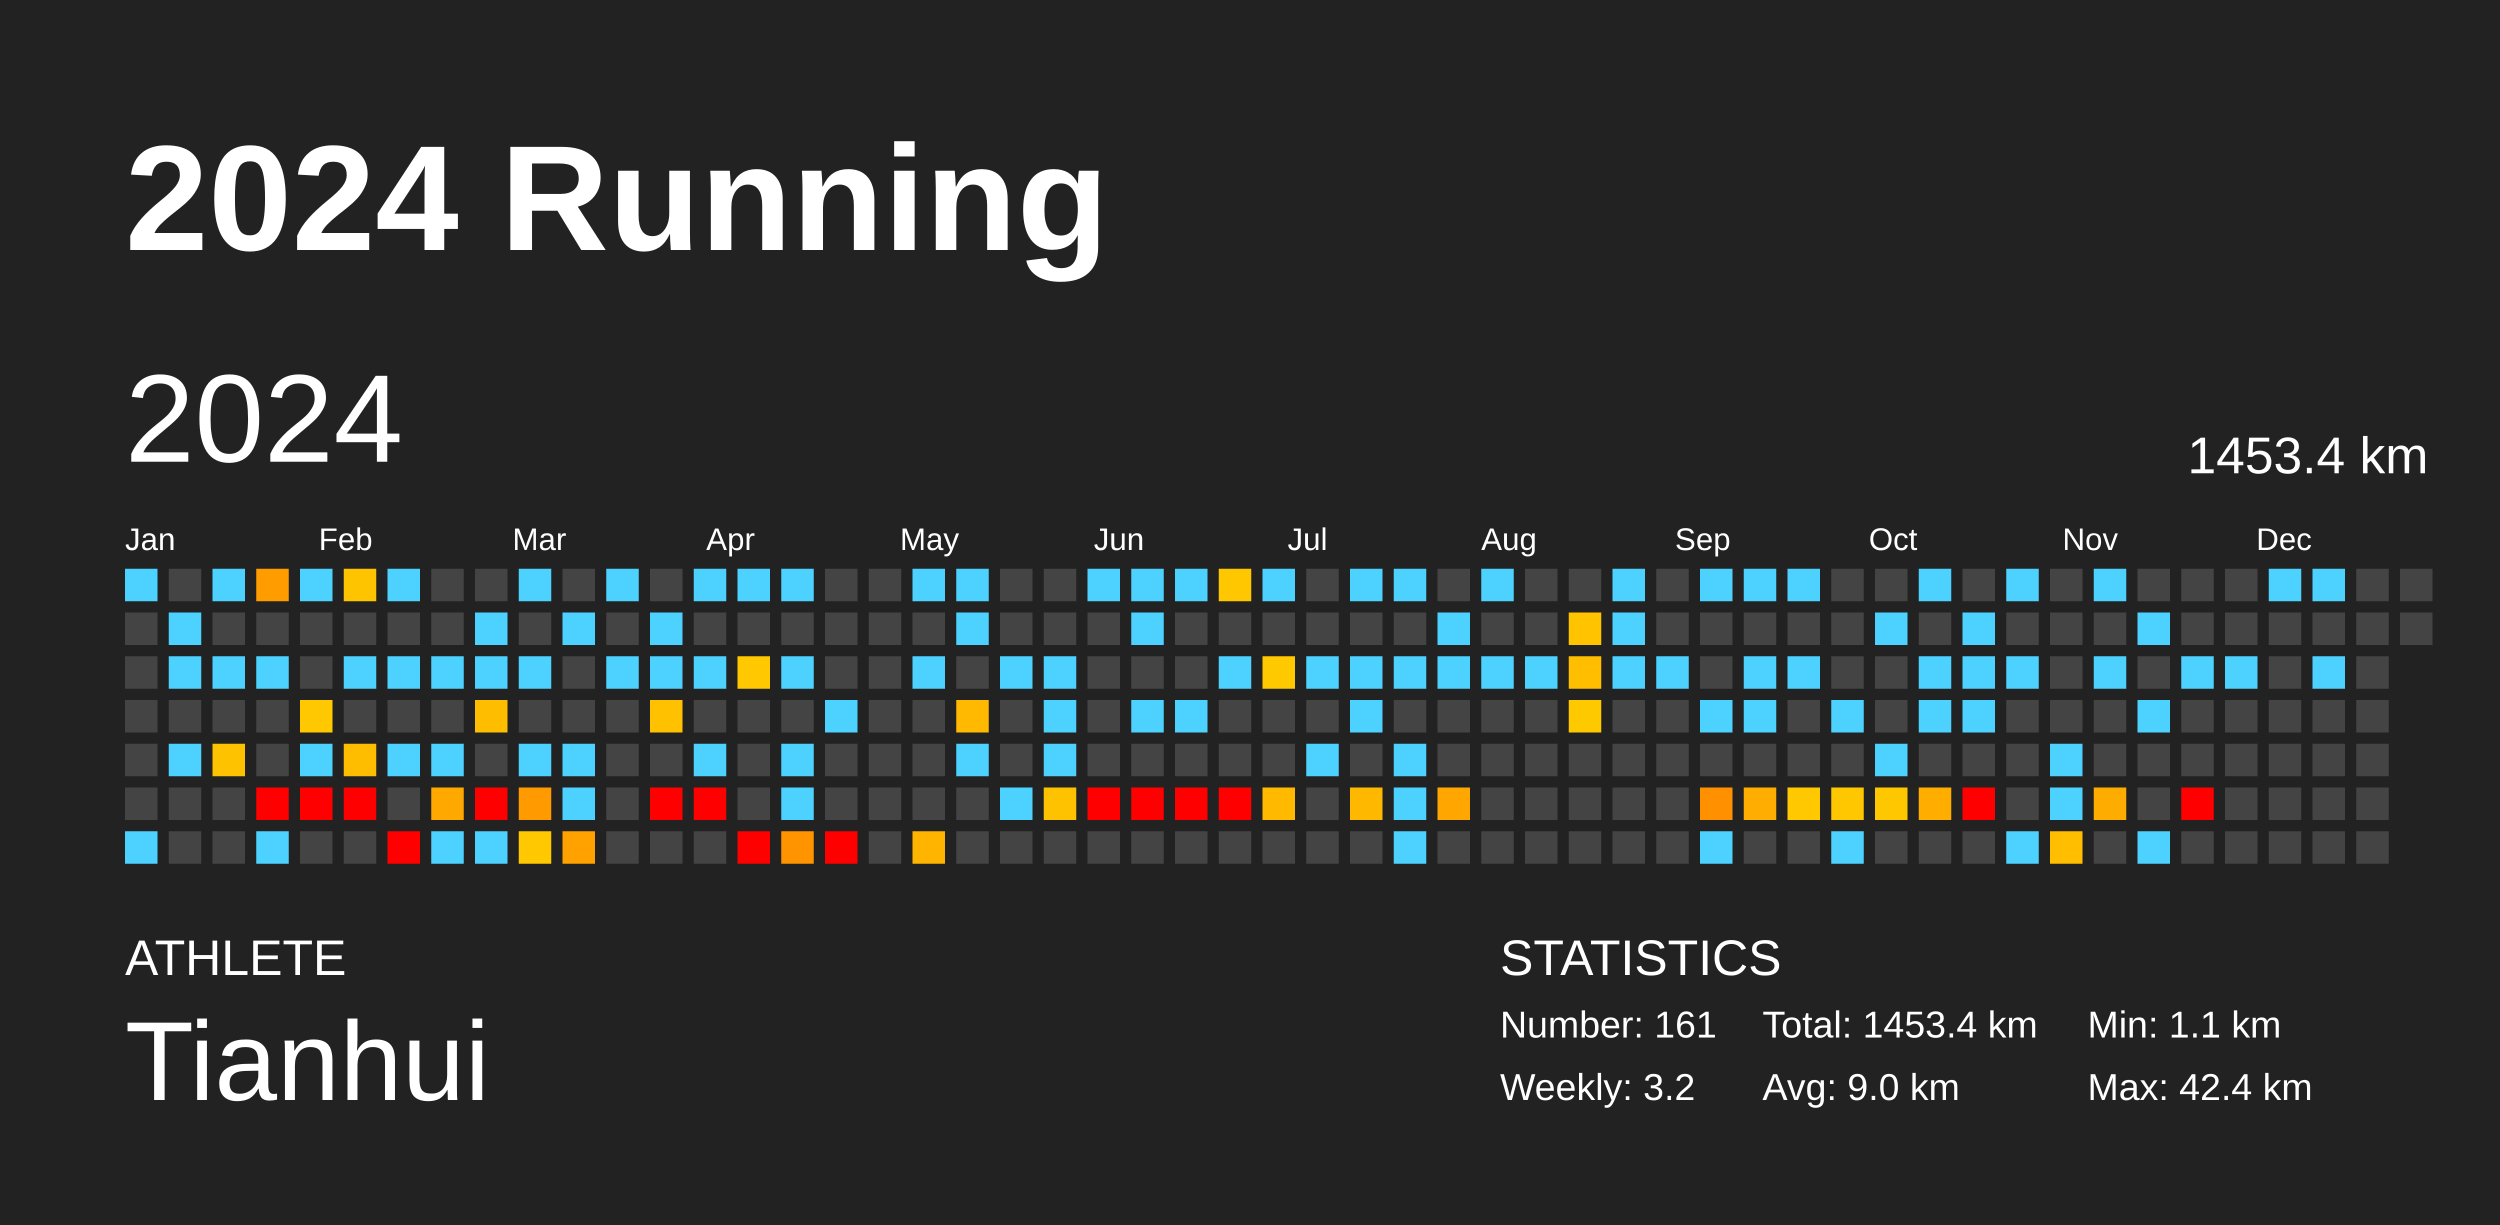
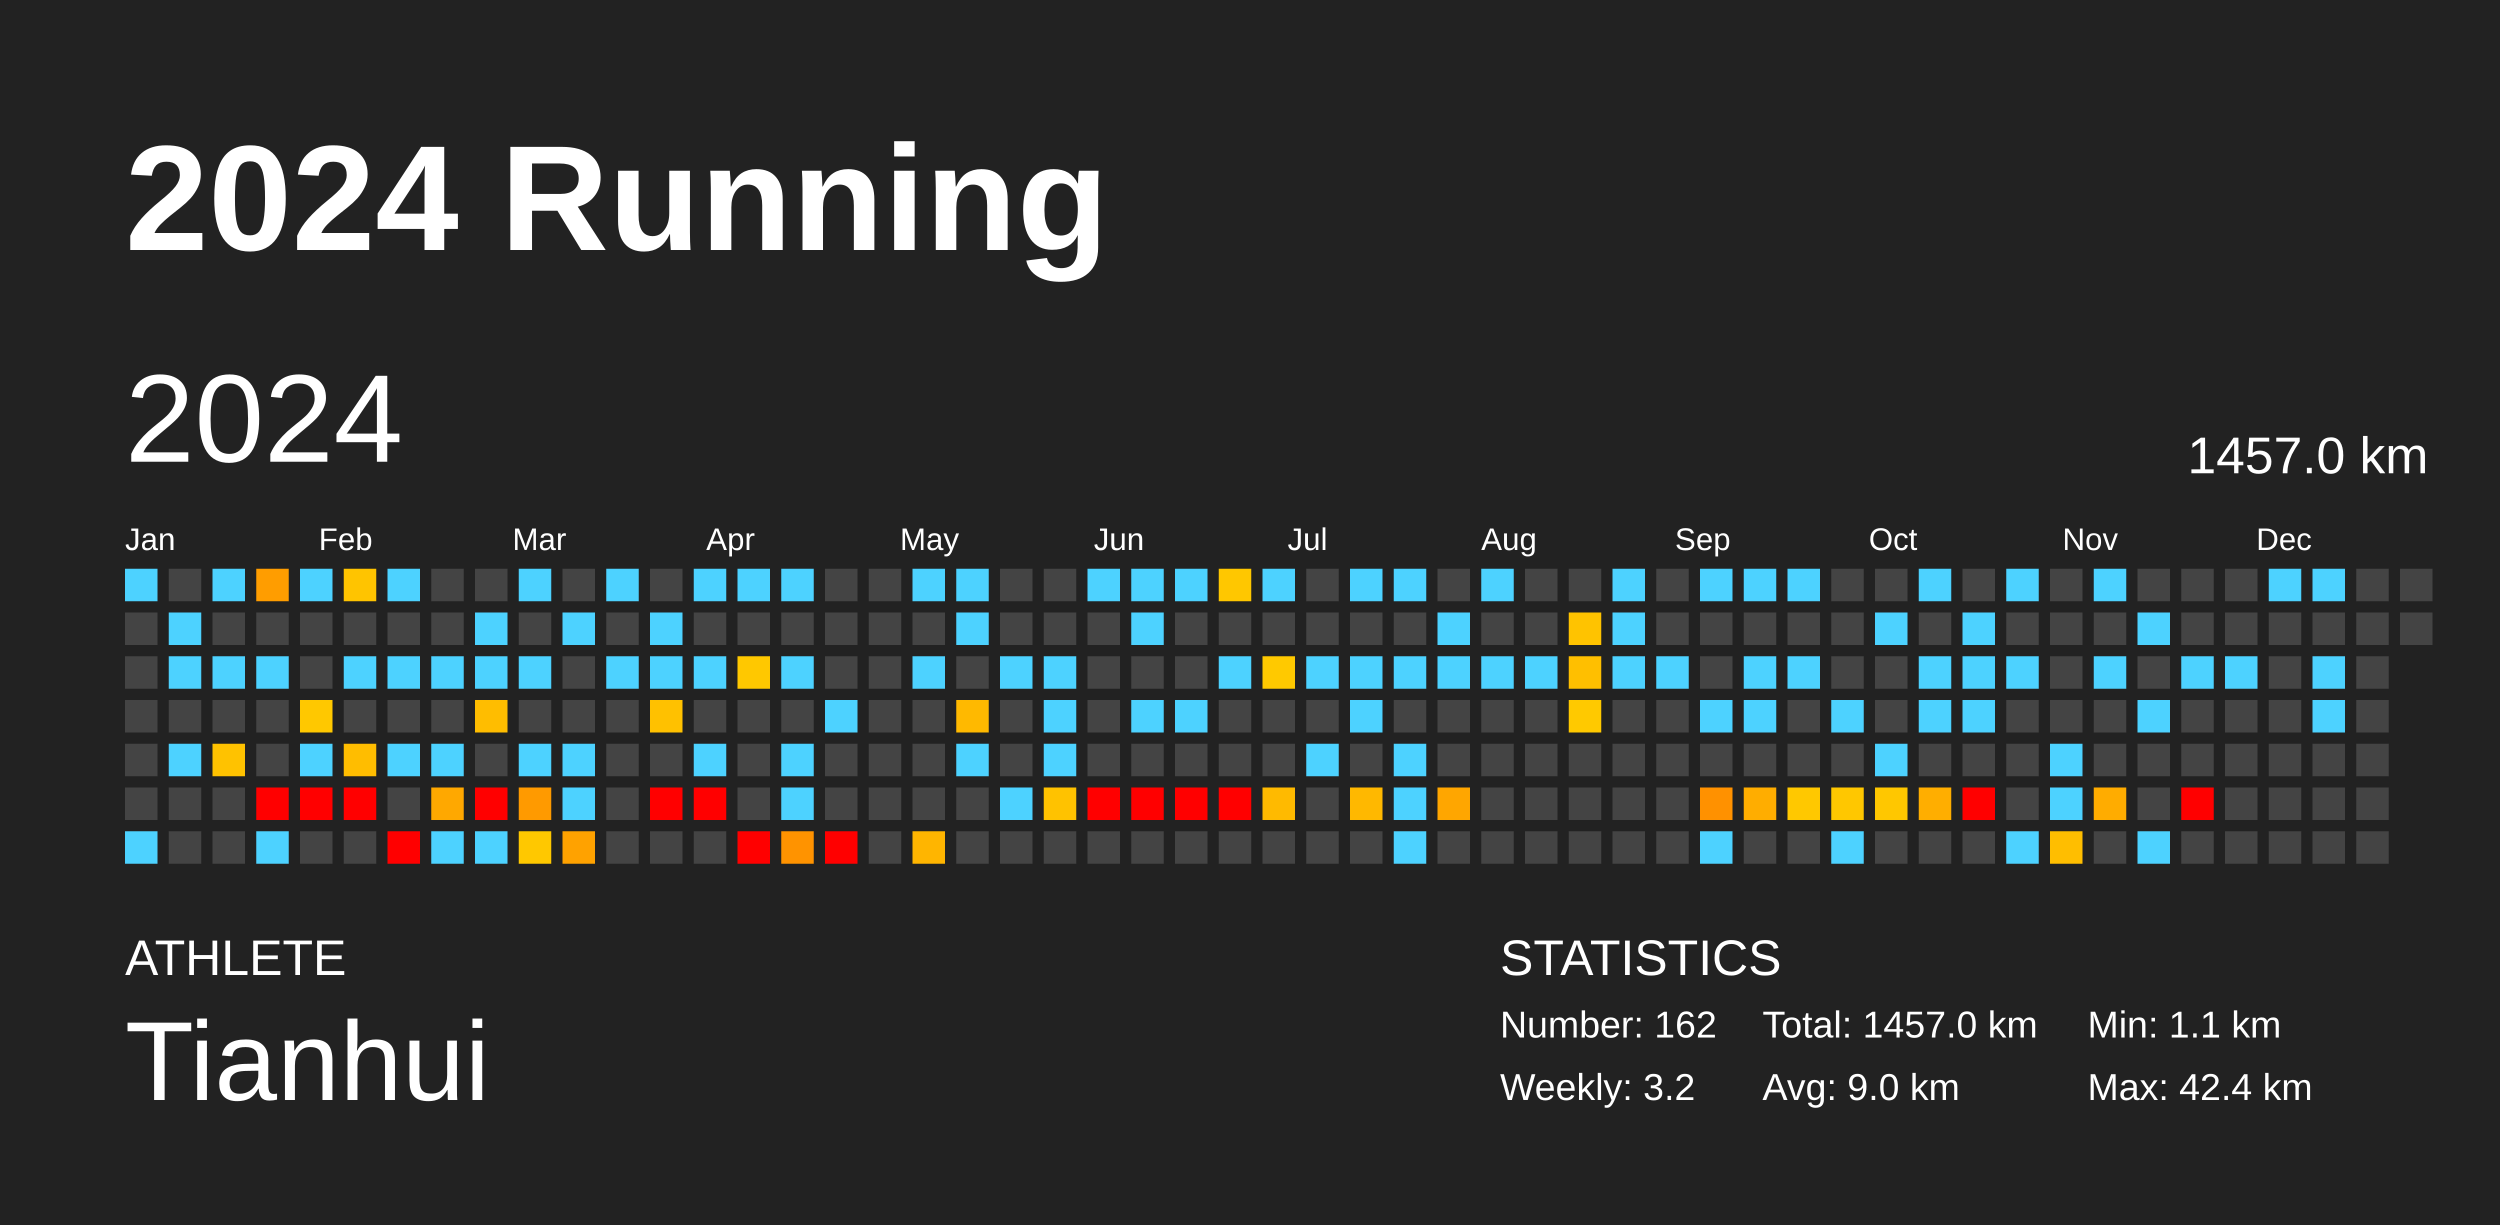
<svg xmlns="http://www.w3.org/2000/svg" baseProfile="full" height="98mm" version="1.1" viewBox="0,0,200,98" width="200mm">
  <defs />
  <rect fill="#222222" height="98" width="200" x="0" y="0" />
  <text fill="#FFFFFF" style="font-size:12px; font-family:Arial; font-weight:bold;" x="10" y="20">2024 Running</text>
  <text fill="#FFFFFF" style="font-size:4px; font-family:Arial" x="10" y="78">ATHLETE</text>
  <text fill="#FFFFFF" style="font-size:9px; font-family:Arial" x="10" y="88">Tianhui</text>
  <text fill="#FFFFFF" style="font-size:4px; font-family:Arial" x="120" y="78">STATISTICS</text>
-   <text fill="#FFFFFF" style="font-size:3px; font-family:Arial" x="120" y="83">Number: 161</text>
+   <text fill="#FFFFFF" style="font-size:3px; font-family:Arial" x="120" y="83">Number: 162</text>
  <text fill="#FFFFFF" style="font-size:3px; font-family:Arial" x="120" y="88">Weekly: 3.2</text>
-   <text fill="#FFFFFF" style="font-size:3px; font-family:Arial" x="141" y="83">Total: 1453.4 km</text>
+   <text fill="#FFFFFF" style="font-size:3px; font-family:Arial" x="141" y="83">Total: 1457.0 km</text>
  <text fill="#FFFFFF" style="font-size:3px; font-family:Arial" x="141" y="88">Avg: 9.0 km</text>
  <text fill="#FFFFFF" style="font-size:3px; font-family:Arial" x="167" y="83">Min: 1.1 km</text>
  <text fill="#FFFFFF" style="font-size:3px; font-family:Arial" x="167" y="88">Max: 42.4 km</text>
  <text dominant-baseline="hanging" fill="#FFFFFF" style="font-size:10.0px; font-family:Arial;" x="10" y="30">2024</text>
-   <text dominant-baseline="hanging" fill="#FFFFFF" style="font-size:4.125px; font-family:Arial;" x="175" y="35">1453.4 km</text>
+   <text dominant-baseline="hanging" fill="#FFFFFF" style="font-size:4.125px; font-family:Arial;" x="175" y="35">1457.0 km</text>
  <text fill="#FFFFFF" style="font-size:2.5px; font-family:Arial" x="10.0" y="44">Jan</text>
  <text fill="#FFFFFF" style="font-size:2.5px; font-family:Arial" x="25.5" y="44">Feb</text>
  <text fill="#FFFFFF" style="font-size:2.5px; font-family:Arial" x="41.0" y="44">Mar</text>
  <text fill="#FFFFFF" style="font-size:2.5px; font-family:Arial" x="56.5" y="44">Apr</text>
  <text fill="#FFFFFF" style="font-size:2.5px; font-family:Arial" x="72.0" y="44">May</text>
  <text fill="#FFFFFF" style="font-size:2.5px; font-family:Arial" x="87.5" y="44">Jun</text>
  <text fill="#FFFFFF" style="font-size:2.5px; font-family:Arial" x="103.0" y="44">Jul</text>
  <text fill="#FFFFFF" style="font-size:2.5px; font-family:Arial" x="118.5" y="44">Aug</text>
  <text fill="#FFFFFF" style="font-size:2.5px; font-family:Arial" x="134.0" y="44">Sep</text>
  <text fill="#FFFFFF" style="font-size:2.5px; font-family:Arial" x="149.5" y="44">Oct</text>
  <text fill="#FFFFFF" style="font-size:2.5px; font-family:Arial" x="165.0" y="44">Nov</text>
  <text fill="#FFFFFF" style="font-size:2.5px; font-family:Arial" x="180.5" y="44">Dec</text>
  <rect fill="#4dd2ff" height="2.6" width="2.6" x="10.0" y="45.5" />
  <rect fill="#444444" height="2.6" width="2.6" x="10.0" y="49.0" />
  <rect fill="#444444" height="2.6" width="2.6" x="10.0" y="52.5" />
  <rect fill="#444444" height="2.6" width="2.6" x="10.0" y="56.0" />
  <rect fill="#444444" height="2.6" width="2.6" x="10.0" y="59.5" />
  <rect fill="#444444" height="2.6" width="2.6" x="10.0" y="63.0" />
  <rect fill="#4dd2ff" height="2.6" width="2.6" x="10.0" y="66.5" />
  <rect fill="#444444" height="2.6" width="2.6" x="13.5" y="45.5" />
  <rect fill="#4dd2ff" height="2.6" width="2.6" x="13.5" y="49.0" />
  <rect fill="#4dd2ff" height="2.6" width="2.6" x="13.5" y="52.5" />
  <rect fill="#444444" height="2.6" width="2.6" x="13.5" y="56.0" />
  <rect fill="#4dd2ff" height="2.6" width="2.6" x="13.5" y="59.5" />
  <rect fill="#444444" height="2.6" width="2.6" x="13.5" y="63.0" />
  <rect fill="#444444" height="2.6" width="2.6" x="13.5" y="66.5" />
  <rect fill="#4dd2ff" height="2.6" width="2.6" x="17.0" y="45.5" />
  <rect fill="#444444" height="2.6" width="2.6" x="17.0" y="49.0" />
  <rect fill="#4dd2ff" height="2.6" width="2.6" x="17.0" y="52.5" />
  <rect fill="#444444" height="2.6" width="2.6" x="17.0" y="56.0" />
  <rect fill="#ffc200" height="2.6" width="2.6" x="17.0" y="59.5" />
  <rect fill="#444444" height="2.6" width="2.6" x="17.0" y="63.0" />
  <rect fill="#444444" height="2.6" width="2.6" x="17.0" y="66.5" />
  <rect fill="#ff9d00" height="2.6" width="2.6" x="20.5" y="45.5" />
  <rect fill="#444444" height="2.6" width="2.6" x="20.5" y="49.0" />
  <rect fill="#4dd2ff" height="2.6" width="2.6" x="20.5" y="52.5" />
  <rect fill="#444444" height="2.6" width="2.6" x="20.5" y="56.0" />
  <rect fill="#444444" height="2.6" width="2.6" x="20.5" y="59.5" />
  <rect fill="red" height="2.6" width="2.6" x="20.5" y="63.0" />
  <rect fill="#4dd2ff" height="2.6" width="2.6" x="20.5" y="66.5" />
  <rect fill="#4dd2ff" height="2.6" width="2.6" x="24.0" y="45.5" />
  <rect fill="#444444" height="2.6" width="2.6" x="24.0" y="49.0" />
  <rect fill="#444444" height="2.6" width="2.6" x="24.0" y="52.5" />
  <rect fill="#ffc800" height="2.6" width="2.6" x="24.0" y="56.0" />
  <rect fill="#4dd2ff" height="2.6" width="2.6" x="24.0" y="59.5" />
  <rect fill="red" height="2.6" width="2.6" x="24.0" y="63.0" />
  <rect fill="#444444" height="2.6" width="2.6" x="24.0" y="66.5" />
  <rect fill="#ffc400" height="2.6" width="2.6" x="27.5" y="45.5" />
  <rect fill="#444444" height="2.6" width="2.6" x="27.5" y="49.0" />
  <rect fill="#4dd2ff" height="2.6" width="2.6" x="27.5" y="52.5" />
  <rect fill="#444444" height="2.6" width="2.6" x="27.5" y="56.0" />
  <rect fill="#ffbd00" height="2.6" width="2.6" x="27.5" y="59.5" />
  <rect fill="red" height="2.6" width="2.6" x="27.5" y="63.0" />
  <rect fill="#444444" height="2.6" width="2.6" x="27.5" y="66.5" />
  <rect fill="#4dd2ff" height="2.6" width="2.6" x="31.0" y="45.5" />
  <rect fill="#444444" height="2.6" width="2.6" x="31.0" y="49.0" />
  <rect fill="#4dd2ff" height="2.6" width="2.6" x="31.0" y="52.5" />
  <rect fill="#444444" height="2.6" width="2.6" x="31.0" y="56.0" />
  <rect fill="#4dd2ff" height="2.6" width="2.6" x="31.0" y="59.5" />
  <rect fill="#444444" height="2.6" width="2.6" x="31.0" y="63.0" />
  <rect fill="red" height="2.6" width="2.6" x="31.0" y="66.5" />
  <rect fill="#444444" height="2.6" width="2.6" x="34.5" y="45.5" />
  <rect fill="#444444" height="2.6" width="2.6" x="34.5" y="49.0" />
  <rect fill="#4dd2ff" height="2.6" width="2.6" x="34.5" y="52.5" />
  <rect fill="#444444" height="2.6" width="2.6" x="34.5" y="56.0" />
  <rect fill="#4dd2ff" height="2.6" width="2.6" x="34.5" y="59.5" />
  <rect fill="#ffa800" height="2.6" width="2.6" x="34.5" y="63.0" />
  <rect fill="#4dd2ff" height="2.6" width="2.6" x="34.5" y="66.5" />
  <rect fill="#444444" height="2.6" width="2.6" x="38.0" y="45.5" />
  <rect fill="#4dd2ff" height="2.6" width="2.6" x="38.0" y="49.0" />
  <rect fill="#4dd2ff" height="2.6" width="2.6" x="38.0" y="52.5" />
  <rect fill="#ffbd00" height="2.6" width="2.6" x="38.0" y="56.0" />
  <rect fill="#444444" height="2.6" width="2.6" x="38.0" y="59.5" />
  <rect fill="red" height="2.6" width="2.6" x="38.0" y="63.0" />
  <rect fill="#4dd2ff" height="2.6" width="2.6" x="38.0" y="66.5" />
  <rect fill="#4dd2ff" height="2.6" width="2.6" x="41.5" y="45.5" />
  <rect fill="#444444" height="2.6" width="2.6" x="41.5" y="49.0" />
  <rect fill="#4dd2ff" height="2.6" width="2.6" x="41.5" y="52.5" />
  <rect fill="#444444" height="2.6" width="2.6" x="41.5" y="56.0" />
  <rect fill="#4dd2ff" height="2.6" width="2.6" x="41.5" y="59.5" />
  <rect fill="#ff9a00" height="2.6" width="2.6" x="41.5" y="63.0" />
  <rect fill="#ffc800" height="2.6" width="2.6" x="41.5" y="66.5" />
  <rect fill="#444444" height="2.6" width="2.6" x="45.0" y="45.5" />
  <rect fill="#4dd2ff" height="2.6" width="2.6" x="45.0" y="49.0" />
  <rect fill="#444444" height="2.6" width="2.6" x="45.0" y="52.5" />
  <rect fill="#444444" height="2.6" width="2.6" x="45.0" y="56.0" />
  <rect fill="#4dd2ff" height="2.6" width="2.6" x="45.0" y="59.5" />
  <rect fill="#4dd2ff" height="2.6" width="2.6" x="45.0" y="63.0" />
  <rect fill="#ffa200" height="2.6" width="2.6" x="45.0" y="66.5" />
  <rect fill="#4dd2ff" height="2.6" width="2.6" x="48.5" y="45.5" />
  <rect fill="#444444" height="2.6" width="2.6" x="48.5" y="49.0" />
  <rect fill="#4dd2ff" height="2.6" width="2.6" x="48.5" y="52.5" />
  <rect fill="#444444" height="2.6" width="2.6" x="48.5" y="56.0" />
  <rect fill="#444444" height="2.6" width="2.6" x="48.5" y="59.5" />
  <rect fill="#444444" height="2.6" width="2.6" x="48.5" y="63.0" />
  <rect fill="#444444" height="2.6" width="2.6" x="48.5" y="66.5" />
  <rect fill="#444444" height="2.6" width="2.6" x="52.0" y="45.5" />
  <rect fill="#4dd2ff" height="2.6" width="2.6" x="52.0" y="49.0" />
  <rect fill="#4dd2ff" height="2.6" width="2.6" x="52.0" y="52.5" />
  <rect fill="#ffc100" height="2.6" width="2.6" x="52.0" y="56.0" />
  <rect fill="#444444" height="2.6" width="2.6" x="52.0" y="59.5" />
  <rect fill="red" height="2.6" width="2.6" x="52.0" y="63.0" />
  <rect fill="#444444" height="2.6" width="2.6" x="52.0" y="66.5" />
  <rect fill="#4dd2ff" height="2.6" width="2.6" x="55.5" y="45.5" />
  <rect fill="#444444" height="2.6" width="2.6" x="55.5" y="49.0" />
  <rect fill="#4dd2ff" height="2.6" width="2.6" x="55.5" y="52.5" />
  <rect fill="#444444" height="2.6" width="2.6" x="55.5" y="56.0" />
  <rect fill="#4dd2ff" height="2.6" width="2.6" x="55.5" y="59.5" />
  <rect fill="red" height="2.6" width="2.6" x="55.5" y="63.0" />
  <rect fill="#444444" height="2.6" width="2.6" x="55.5" y="66.5" />
  <rect fill="#4dd2ff" height="2.6" width="2.6" x="59.0" y="45.5" />
  <rect fill="#444444" height="2.6" width="2.6" x="59.0" y="49.0" />
  <rect fill="#ffc800" height="2.6" width="2.6" x="59.0" y="52.5" />
  <rect fill="#444444" height="2.6" width="2.6" x="59.0" y="56.0" />
  <rect fill="#444444" height="2.6" width="2.6" x="59.0" y="59.5" />
  <rect fill="#444444" height="2.6" width="2.6" x="59.0" y="63.0" />
  <rect fill="red" height="2.6" width="2.6" x="59.0" y="66.5" />
  <rect fill="#4dd2ff" height="2.6" width="2.6" x="62.5" y="45.5" />
  <rect fill="#444444" height="2.6" width="2.6" x="62.5" y="49.0" />
  <rect fill="#4dd2ff" height="2.6" width="2.6" x="62.5" y="52.5" />
  <rect fill="#444444" height="2.6" width="2.6" x="62.5" y="56.0" />
  <rect fill="#4dd2ff" height="2.6" width="2.6" x="62.5" y="59.5" />
  <rect fill="#4dd2ff" height="2.6" width="2.6" x="62.5" y="63.0" />
  <rect fill="#ff9300" height="2.6" width="2.6" x="62.5" y="66.5" />
  <rect fill="#444444" height="2.6" width="2.6" x="66.0" y="45.5" />
  <rect fill="#444444" height="2.6" width="2.6" x="66.0" y="49.0" />
  <rect fill="#444444" height="2.6" width="2.6" x="66.0" y="52.5" />
  <rect fill="#4dd2ff" height="2.6" width="2.6" x="66.0" y="56.0" />
  <rect fill="#444444" height="2.6" width="2.6" x="66.0" y="59.5" />
  <rect fill="#444444" height="2.6" width="2.6" x="66.0" y="63.0" />
  <rect fill="red" height="2.6" width="2.6" x="66.0" y="66.5" />
  <rect fill="#444444" height="2.6" width="2.6" x="69.5" y="45.5" />
  <rect fill="#444444" height="2.6" width="2.6" x="69.5" y="49.0" />
  <rect fill="#444444" height="2.6" width="2.6" x="69.5" y="52.5" />
  <rect fill="#444444" height="2.6" width="2.6" x="69.5" y="56.0" />
  <rect fill="#444444" height="2.6" width="2.6" x="69.5" y="59.5" />
  <rect fill="#444444" height="2.6" width="2.6" x="69.5" y="63.0" />
  <rect fill="#444444" height="2.6" width="2.6" x="69.5" y="66.5" />
  <rect fill="#4dd2ff" height="2.6" width="2.6" x="73.0" y="45.5" />
  <rect fill="#444444" height="2.6" width="2.6" x="73.0" y="49.0" />
  <rect fill="#4dd2ff" height="2.6" width="2.6" x="73.0" y="52.5" />
  <rect fill="#444444" height="2.6" width="2.6" x="73.0" y="56.0" />
  <rect fill="#444444" height="2.6" width="2.6" x="73.0" y="59.5" />
  <rect fill="#444444" height="2.6" width="2.6" x="73.0" y="63.0" />
  <rect fill="#ffb500" height="2.6" width="2.6" x="73.0" y="66.5" />
  <rect fill="#4dd2ff" height="2.6" width="2.6" x="76.5" y="45.5" />
  <rect fill="#4dd2ff" height="2.6" width="2.6" x="76.5" y="49.0" />
  <rect fill="#444444" height="2.6" width="2.6" x="76.5" y="52.5" />
  <rect fill="#ffb900" height="2.6" width="2.6" x="76.5" y="56.0" />
  <rect fill="#4dd2ff" height="2.6" width="2.6" x="76.5" y="59.5" />
  <rect fill="#444444" height="2.6" width="2.6" x="76.5" y="63.0" />
  <rect fill="#444444" height="2.6" width="2.6" x="76.5" y="66.5" />
  <rect fill="#444444" height="2.6" width="2.6" x="80.0" y="45.5" />
  <rect fill="#444444" height="2.6" width="2.6" x="80.0" y="49.0" />
  <rect fill="#4dd2ff" height="2.6" width="2.6" x="80.0" y="52.5" />
  <rect fill="#444444" height="2.6" width="2.6" x="80.0" y="56.0" />
  <rect fill="#444444" height="2.6" width="2.6" x="80.0" y="59.5" />
  <rect fill="#4dd2ff" height="2.6" width="2.6" x="80.0" y="63.0" />
  <rect fill="#444444" height="2.6" width="2.6" x="80.0" y="66.5" />
  <rect fill="#444444" height="2.6" width="2.6" x="83.5" y="45.5" />
  <rect fill="#444444" height="2.6" width="2.6" x="83.5" y="49.0" />
  <rect fill="#4dd2ff" height="2.6" width="2.6" x="83.5" y="52.5" />
  <rect fill="#4dd2ff" height="2.6" width="2.6" x="83.5" y="56.0" />
  <rect fill="#4dd2ff" height="2.6" width="2.6" x="83.5" y="59.5" />
  <rect fill="#ffc200" height="2.6" width="2.6" x="83.5" y="63.0" />
  <rect fill="#444444" height="2.6" width="2.6" x="83.5" y="66.5" />
  <rect fill="#4dd2ff" height="2.6" width="2.6" x="87.0" y="45.5" />
  <rect fill="#444444" height="2.6" width="2.6" x="87.0" y="49.0" />
  <rect fill="#444444" height="2.6" width="2.6" x="87.0" y="52.5" />
  <rect fill="#444444" height="2.6" width="2.6" x="87.0" y="56.0" />
  <rect fill="#444444" height="2.6" width="2.6" x="87.0" y="59.5" />
  <rect fill="red" height="2.6" width="2.6" x="87.0" y="63.0" />
  <rect fill="#444444" height="2.6" width="2.6" x="87.0" y="66.5" />
  <rect fill="#4dd2ff" height="2.6" width="2.6" x="90.5" y="45.5" />
  <rect fill="#4dd2ff" height="2.6" width="2.6" x="90.5" y="49.0" />
  <rect fill="#444444" height="2.6" width="2.6" x="90.5" y="52.5" />
  <rect fill="#4dd2ff" height="2.6" width="2.6" x="90.5" y="56.0" />
  <rect fill="#444444" height="2.6" width="2.6" x="90.5" y="59.5" />
  <rect fill="red" height="2.6" width="2.6" x="90.5" y="63.0" />
  <rect fill="#444444" height="2.6" width="2.6" x="90.5" y="66.5" />
  <rect fill="#4dd2ff" height="2.6" width="2.6" x="94.0" y="45.5" />
  <rect fill="#444444" height="2.6" width="2.6" x="94.0" y="49.0" />
  <rect fill="#444444" height="2.6" width="2.6" x="94.0" y="52.5" />
  <rect fill="#4dd2ff" height="2.6" width="2.6" x="94.0" y="56.0" />
  <rect fill="#444444" height="2.6" width="2.6" x="94.0" y="59.5" />
  <rect fill="red" height="2.6" width="2.6" x="94.0" y="63.0" />
  <rect fill="#444444" height="2.6" width="2.6" x="94.0" y="66.5" />
  <rect fill="#ffc700" height="2.6" width="2.6" x="97.5" y="45.5" />
  <rect fill="#444444" height="2.6" width="2.6" x="97.5" y="49.0" />
  <rect fill="#4dd2ff" height="2.6" width="2.6" x="97.5" y="52.5" />
  <rect fill="#444444" height="2.6" width="2.6" x="97.5" y="56.0" />
  <rect fill="#444444" height="2.6" width="2.6" x="97.5" y="59.5" />
  <rect fill="red" height="2.6" width="2.6" x="97.5" y="63.0" />
  <rect fill="#444444" height="2.6" width="2.6" x="97.5" y="66.5" />
  <rect fill="#4dd2ff" height="2.6" width="2.6" x="101.0" y="45.5" />
  <rect fill="#444444" height="2.6" width="2.6" x="101.0" y="49.0" />
  <rect fill="#ffc900" height="2.6" width="2.6" x="101.0" y="52.5" />
  <rect fill="#444444" height="2.6" width="2.6" x="101.0" y="56.0" />
  <rect fill="#444444" height="2.6" width="2.6" x="101.0" y="59.5" />
  <rect fill="#ffba00" height="2.6" width="2.6" x="101.0" y="63.0" />
  <rect fill="#444444" height="2.6" width="2.6" x="101.0" y="66.5" />
  <rect fill="#444444" height="2.6" width="2.6" x="104.5" y="45.5" />
  <rect fill="#444444" height="2.6" width="2.6" x="104.5" y="49.0" />
  <rect fill="#4dd2ff" height="2.6" width="2.6" x="104.5" y="52.5" />
  <rect fill="#444444" height="2.6" width="2.6" x="104.5" y="56.0" />
  <rect fill="#4dd2ff" height="2.6" width="2.6" x="104.5" y="59.5" />
  <rect fill="#444444" height="2.6" width="2.6" x="104.5" y="63.0" />
  <rect fill="#444444" height="2.6" width="2.6" x="104.5" y="66.5" />
  <rect fill="#4dd2ff" height="2.6" width="2.6" x="108.0" y="45.5" />
  <rect fill="#444444" height="2.6" width="2.6" x="108.0" y="49.0" />
  <rect fill="#4dd2ff" height="2.6" width="2.6" x="108.0" y="52.5" />
  <rect fill="#4dd2ff" height="2.6" width="2.6" x="108.0" y="56.0" />
  <rect fill="#444444" height="2.6" width="2.6" x="108.0" y="59.5" />
  <rect fill="#ffb800" height="2.6" width="2.6" x="108.0" y="63.0" />
  <rect fill="#444444" height="2.6" width="2.6" x="108.0" y="66.5" />
  <rect fill="#4dd2ff" height="2.6" width="2.6" x="111.5" y="45.5" />
  <rect fill="#444444" height="2.6" width="2.6" x="111.5" y="49.0" />
  <rect fill="#4dd2ff" height="2.6" width="2.6" x="111.5" y="52.5" />
  <rect fill="#444444" height="2.6" width="2.6" x="111.5" y="56.0" />
  <rect fill="#4dd2ff" height="2.6" width="2.6" x="111.5" y="59.5" />
  <rect fill="#4dd2ff" height="2.6" width="2.6" x="111.5" y="63.0" />
  <rect fill="#4dd2ff" height="2.6" width="2.6" x="111.5" y="66.5" />
  <rect fill="#444444" height="2.6" width="2.6" x="115.0" y="45.5" />
  <rect fill="#4dd2ff" height="2.6" width="2.6" x="115.0" y="49.0" />
  <rect fill="#4dd2ff" height="2.6" width="2.6" x="115.0" y="52.5" />
  <rect fill="#444444" height="2.6" width="2.6" x="115.0" y="56.0" />
  <rect fill="#444444" height="2.6" width="2.6" x="115.0" y="59.5" />
  <rect fill="#ffa600" height="2.6" width="2.6" x="115.0" y="63.0" />
  <rect fill="#444444" height="2.6" width="2.6" x="115.0" y="66.5" />
  <rect fill="#4dd2ff" height="2.6" width="2.6" x="118.5" y="45.5" />
  <rect fill="#444444" height="2.6" width="2.6" x="118.5" y="49.0" />
  <rect fill="#4dd2ff" height="2.6" width="2.6" x="118.5" y="52.5" />
  <rect fill="#444444" height="2.6" width="2.6" x="118.5" y="56.0" />
  <rect fill="#444444" height="2.6" width="2.6" x="118.5" y="59.5" />
  <rect fill="#444444" height="2.6" width="2.6" x="118.5" y="63.0" />
  <rect fill="#444444" height="2.6" width="2.6" x="118.5" y="66.5" />
  <rect fill="#444444" height="2.6" width="2.6" x="122.0" y="45.5" />
  <rect fill="#444444" height="2.6" width="2.6" x="122.0" y="49.0" />
  <rect fill="#4dd2ff" height="2.6" width="2.6" x="122.0" y="52.5" />
  <rect fill="#444444" height="2.6" width="2.6" x="122.0" y="56.0" />
  <rect fill="#444444" height="2.6" width="2.6" x="122.0" y="59.5" />
  <rect fill="#444444" height="2.6" width="2.6" x="122.0" y="63.0" />
  <rect fill="#444444" height="2.6" width="2.6" x="122.0" y="66.5" />
  <rect fill="#444444" height="2.6" width="2.6" x="125.5" y="45.5" />
  <rect fill="#ffc300" height="2.6" width="2.6" x="125.5" y="49.0" />
  <rect fill="#ffbf00" height="2.6" width="2.6" x="125.5" y="52.5" />
  <rect fill="#ffc900" height="2.6" width="2.6" x="125.5" y="56.0" />
  <rect fill="#444444" height="2.6" width="2.6" x="125.5" y="59.5" />
  <rect fill="#444444" height="2.6" width="2.6" x="125.5" y="63.0" />
  <rect fill="#444444" height="2.6" width="2.6" x="125.5" y="66.5" />
  <rect fill="#4dd2ff" height="2.6" width="2.6" x="129.0" y="45.5" />
  <rect fill="#4dd2ff" height="2.6" width="2.6" x="129.0" y="49.0" />
  <rect fill="#4dd2ff" height="2.6" width="2.6" x="129.0" y="52.5" />
  <rect fill="#444444" height="2.6" width="2.6" x="129.0" y="56.0" />
  <rect fill="#444444" height="2.6" width="2.6" x="129.0" y="59.5" />
  <rect fill="#444444" height="2.6" width="2.6" x="129.0" y="63.0" />
  <rect fill="#444444" height="2.6" width="2.6" x="129.0" y="66.5" />
  <rect fill="#444444" height="2.6" width="2.6" x="132.5" y="45.5" />
  <rect fill="#444444" height="2.6" width="2.6" x="132.5" y="49.0" />
  <rect fill="#4dd2ff" height="2.6" width="2.6" x="132.5" y="52.5" />
  <rect fill="#444444" height="2.6" width="2.6" x="132.5" y="56.0" />
  <rect fill="#444444" height="2.6" width="2.6" x="132.5" y="59.5" />
  <rect fill="#444444" height="2.6" width="2.6" x="132.5" y="63.0" />
  <rect fill="#444444" height="2.6" width="2.6" x="132.5" y="66.5" />
  <rect fill="#4dd2ff" height="2.6" width="2.6" x="136.0" y="45.5" />
  <rect fill="#444444" height="2.6" width="2.6" x="136.0" y="49.0" />
  <rect fill="#444444" height="2.6" width="2.6" x="136.0" y="52.5" />
  <rect fill="#4dd2ff" height="2.6" width="2.6" x="136.0" y="56.0" />
  <rect fill="#444444" height="2.6" width="2.6" x="136.0" y="59.5" />
  <rect fill="#ff9100" height="2.6" width="2.6" x="136.0" y="63.0" />
  <rect fill="#4dd2ff" height="2.6" width="2.6" x="136.0" y="66.5" />
  <rect fill="#4dd2ff" height="2.6" width="2.6" x="139.5" y="45.5" />
  <rect fill="#444444" height="2.6" width="2.6" x="139.5" y="49.0" />
  <rect fill="#4dd2ff" height="2.6" width="2.6" x="139.5" y="52.5" />
  <rect fill="#4dd2ff" height="2.6" width="2.6" x="139.5" y="56.0" />
  <rect fill="#444444" height="2.6" width="2.6" x="139.5" y="59.5" />
  <rect fill="#ffad00" height="2.6" width="2.6" x="139.5" y="63.0" />
  <rect fill="#444444" height="2.6" width="2.6" x="139.5" y="66.5" />
  <rect fill="#4dd2ff" height="2.6" width="2.6" x="143.0" y="45.5" />
  <rect fill="#444444" height="2.6" width="2.6" x="143.0" y="49.0" />
  <rect fill="#4dd2ff" height="2.6" width="2.6" x="143.0" y="52.5" />
  <rect fill="#444444" height="2.6" width="2.6" x="143.0" y="56.0" />
  <rect fill="#444444" height="2.6" width="2.6" x="143.0" y="59.5" />
  <rect fill="#ffc800" height="2.6" width="2.6" x="143.0" y="63.0" />
  <rect fill="#444444" height="2.6" width="2.6" x="143.0" y="66.5" />
  <rect fill="#444444" height="2.6" width="2.6" x="146.5" y="45.5" />
  <rect fill="#444444" height="2.6" width="2.6" x="146.5" y="49.0" />
  <rect fill="#444444" height="2.6" width="2.6" x="146.5" y="52.5" />
  <rect fill="#4dd2ff" height="2.6" width="2.6" x="146.5" y="56.0" />
  <rect fill="#444444" height="2.6" width="2.6" x="146.5" y="59.5" />
  <rect fill="#ffc700" height="2.6" width="2.6" x="146.5" y="63.0" />
  <rect fill="#4dd2ff" height="2.6" width="2.6" x="146.5" y="66.5" />
  <rect fill="#444444" height="2.6" width="2.6" x="150.0" y="45.5" />
  <rect fill="#4dd2ff" height="2.6" width="2.6" x="150.0" y="49.0" />
  <rect fill="#444444" height="2.6" width="2.6" x="150.0" y="52.5" />
  <rect fill="#444444" height="2.6" width="2.6" x="150.0" y="56.0" />
  <rect fill="#4dd2ff" height="2.6" width="2.6" x="150.0" y="59.5" />
  <rect fill="#ffc700" height="2.6" width="2.6" x="150.0" y="63.0" />
  <rect fill="#444444" height="2.6" width="2.6" x="150.0" y="66.5" />
  <rect fill="#4dd2ff" height="2.6" width="2.6" x="153.5" y="45.5" />
  <rect fill="#444444" height="2.6" width="2.6" x="153.5" y="49.0" />
  <rect fill="#4dd2ff" height="2.6" width="2.6" x="153.5" y="52.5" />
  <rect fill="#4dd2ff" height="2.6" width="2.6" x="153.5" y="56.0" />
  <rect fill="#444444" height="2.6" width="2.6" x="153.5" y="59.5" />
  <rect fill="#ffae00" height="2.6" width="2.6" x="153.5" y="63.0" />
  <rect fill="#444444" height="2.6" width="2.6" x="153.5" y="66.5" />
  <rect fill="#444444" height="2.6" width="2.6" x="157.0" y="45.5" />
  <rect fill="#4dd2ff" height="2.6" width="2.6" x="157.0" y="49.0" />
  <rect fill="#4dd2ff" height="2.6" width="2.6" x="157.0" y="52.5" />
  <rect fill="#4dd2ff" height="2.6" width="2.6" x="157.0" y="56.0" />
  <rect fill="#444444" height="2.6" width="2.6" x="157.0" y="59.5" />
  <rect fill="red" height="2.6" width="2.6" x="157.0" y="63.0" />
  <rect fill="#444444" height="2.6" width="2.6" x="157.0" y="66.5" />
  <rect fill="#4dd2ff" height="2.6" width="2.6" x="160.5" y="45.5" />
  <rect fill="#444444" height="2.6" width="2.6" x="160.5" y="49.0" />
  <rect fill="#4dd2ff" height="2.6" width="2.6" x="160.5" y="52.5" />
  <rect fill="#444444" height="2.6" width="2.6" x="160.5" y="56.0" />
  <rect fill="#444444" height="2.6" width="2.6" x="160.5" y="59.5" />
  <rect fill="#444444" height="2.6" width="2.6" x="160.5" y="63.0" />
  <rect fill="#4dd2ff" height="2.6" width="2.6" x="160.5" y="66.5" />
  <rect fill="#444444" height="2.6" width="2.6" x="164.0" y="45.5" />
  <rect fill="#444444" height="2.6" width="2.6" x="164.0" y="49.0" />
  <rect fill="#444444" height="2.6" width="2.6" x="164.0" y="52.5" />
  <rect fill="#444444" height="2.6" width="2.6" x="164.0" y="56.0" />
  <rect fill="#4dd2ff" height="2.6" width="2.6" x="164.0" y="59.5" />
  <rect fill="#4dd2ff" height="2.6" width="2.6" x="164.0" y="63.0" />
  <rect fill="#ffbe00" height="2.6" width="2.6" x="164.0" y="66.5" />
  <rect fill="#4dd2ff" height="2.6" width="2.6" x="167.5" y="45.5" />
  <rect fill="#444444" height="2.6" width="2.6" x="167.5" y="49.0" />
  <rect fill="#4dd2ff" height="2.6" width="2.6" x="167.5" y="52.5" />
  <rect fill="#444444" height="2.6" width="2.6" x="167.5" y="56.0" />
  <rect fill="#444444" height="2.6" width="2.6" x="167.5" y="59.5" />
  <rect fill="#ffac00" height="2.6" width="2.6" x="167.5" y="63.0" />
  <rect fill="#444444" height="2.6" width="2.6" x="167.5" y="66.5" />
  <rect fill="#444444" height="2.6" width="2.6" x="171.0" y="45.5" />
  <rect fill="#4dd2ff" height="2.6" width="2.6" x="171.0" y="49.0" />
  <rect fill="#444444" height="2.6" width="2.6" x="171.0" y="52.5" />
  <rect fill="#4dd2ff" height="2.6" width="2.6" x="171.0" y="56.0" />
  <rect fill="#444444" height="2.6" width="2.6" x="171.0" y="59.5" />
  <rect fill="#444444" height="2.6" width="2.6" x="171.0" y="63.0" />
  <rect fill="#4dd2ff" height="2.6" width="2.6" x="171.0" y="66.5" />
  <rect fill="#444444" height="2.6" width="2.6" x="174.5" y="45.5" />
  <rect fill="#444444" height="2.6" width="2.6" x="174.5" y="49.0" />
  <rect fill="#4dd2ff" height="2.6" width="2.6" x="174.5" y="52.5" />
  <rect fill="#444444" height="2.6" width="2.6" x="174.5" y="56.0" />
  <rect fill="#444444" height="2.6" width="2.6" x="174.5" y="59.5" />
  <rect fill="red" height="2.6" width="2.6" x="174.5" y="63.0" />
  <rect fill="#444444" height="2.6" width="2.6" x="174.5" y="66.5" />
  <rect fill="#444444" height="2.6" width="2.6" x="178.0" y="45.5" />
  <rect fill="#444444" height="2.6" width="2.6" x="178.0" y="49.0" />
  <rect fill="#4dd2ff" height="2.6" width="2.6" x="178.0" y="52.5" />
  <rect fill="#444444" height="2.6" width="2.6" x="178.0" y="56.0" />
  <rect fill="#444444" height="2.6" width="2.6" x="178.0" y="59.5" />
  <rect fill="#444444" height="2.6" width="2.6" x="178.0" y="63.0" />
  <rect fill="#444444" height="2.6" width="2.6" x="178.0" y="66.5" />
  <rect fill="#4dd2ff" height="2.6" width="2.6" x="181.5" y="45.5" />
  <rect fill="#444444" height="2.6" width="2.6" x="181.5" y="49.0" />
  <rect fill="#444444" height="2.6" width="2.6" x="181.5" y="52.5" />
  <rect fill="#444444" height="2.6" width="2.6" x="181.5" y="56.0" />
  <rect fill="#444444" height="2.6" width="2.6" x="181.5" y="59.5" />
  <rect fill="#444444" height="2.6" width="2.6" x="181.5" y="63.0" />
  <rect fill="#444444" height="2.6" width="2.6" x="181.5" y="66.5" />
  <rect fill="#4dd2ff" height="2.6" width="2.6" x="185.0" y="45.5" />
  <rect fill="#444444" height="2.6" width="2.6" x="185.0" y="49.0" />
  <rect fill="#4dd2ff" height="2.6" width="2.6" x="185.0" y="52.5" />
-   <rect fill="#444444" height="2.6" width="2.6" x="185.0" y="56.0" />
+   <rect fill="#4dd2ff" height="2.6" width="2.6" x="185.0" y="56.0" />
  <rect fill="#444444" height="2.6" width="2.6" x="185.0" y="59.5" />
  <rect fill="#444444" height="2.6" width="2.6" x="185.0" y="63.0" />
  <rect fill="#444444" height="2.6" width="2.6" x="185.0" y="66.5" />
  <rect fill="#444444" height="2.6" width="2.6" x="188.5" y="45.5" />
  <rect fill="#444444" height="2.6" width="2.6" x="188.5" y="49.0" />
  <rect fill="#444444" height="2.6" width="2.6" x="188.5" y="52.5" />
  <rect fill="#444444" height="2.6" width="2.6" x="188.5" y="56.0" />
  <rect fill="#444444" height="2.6" width="2.6" x="188.5" y="59.5" />
  <rect fill="#444444" height="2.6" width="2.6" x="188.5" y="63.0" />
  <rect fill="#444444" height="2.6" width="2.6" x="188.5" y="66.5" />
  <rect fill="#444444" height="2.6" width="2.6" x="192.0" y="45.5" />
  <rect fill="#444444" height="2.6" width="2.6" x="192.0" y="49.0" />
</svg>
